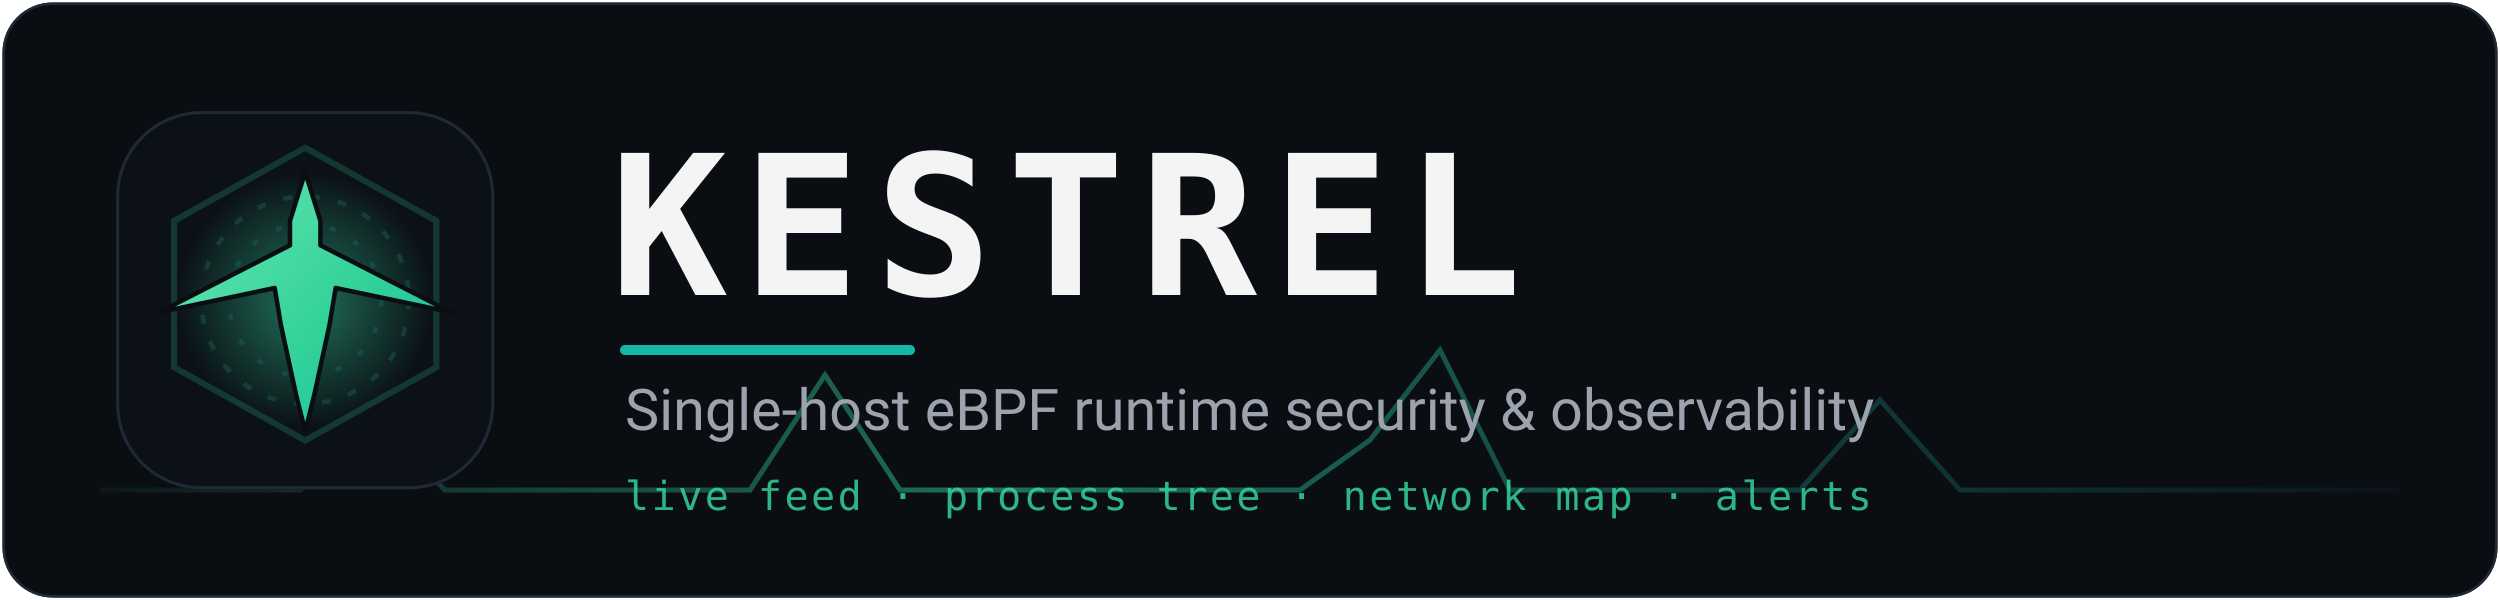
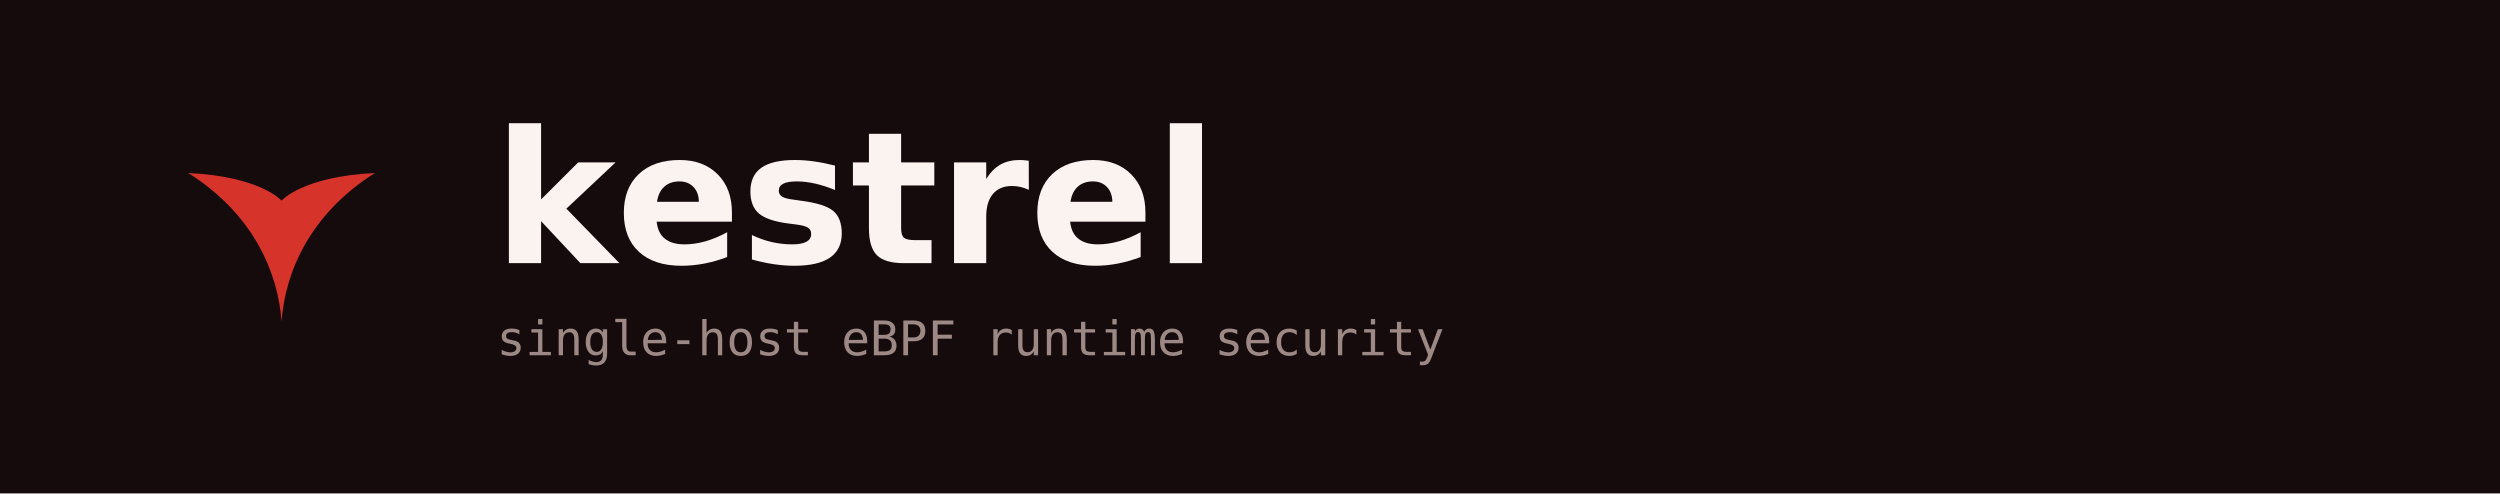
- <svg xmlns="http://www.w3.org/2000/svg" width="1000" height="240" viewBox="0 0 1000 240" fill="none" role="img" aria-label="Kestrel — single-host eBPF runtime security and observability">
-   <defs>
-     <linearGradient id="accent" x1="16" y1="24" x2="112" y2="108" gradientUnits="userSpaceOnUse">
-       <stop offset="0" stop-color="#6ee7b7" />
-       <stop offset="0.55" stop-color="#34d399" />
-       <stop offset="1" stop-color="#14b8a6" />
-     </linearGradient>
-     <radialGradient id="glow" cx="0.5" cy="0.5" r="0.5">
-       <stop offset="0" stop-color="#34d399" stop-opacity="0.5" />
-       <stop offset="1" stop-color="#34d399" stop-opacity="0" />
-     </radialGradient>
-     <linearGradient id="fade" x1="0" y1="0" x2="1000" y2="0" gradientUnits="userSpaceOnUse">
-       <stop offset="0" stop-color="#34d399" stop-opacity="0" />
-       <stop offset="0.4" stop-color="#34d399" stop-opacity="0.5" />
-       <stop offset="1" stop-color="#22d3ee" stop-opacity="0" />
-     </linearGradient>
-   </defs>
-   <rect x="1" y="1" width="998" height="238" rx="20" fill="#0a0e12" />
-   <rect x="1.5" y="1.5" width="997" height="237" rx="19.5" fill="none" stroke="#1f2937" stroke-width="1" />
-   <polyline points="40,196 120,196 150,168 178,196 300,196 330,150 360,196 520,196 548,176 576,140 604,196 720,196 752,160 784,196 960,196" fill="none" stroke="url(#fade)" stroke-width="2" />
-   <g transform="translate(44,42) scale(1.22)">
-     <rect x="2" y="2" width="124" height="124" rx="28" fill="#0b1117" />
-     <rect x="2.5" y="2.5" width="123" height="123" rx="27.5" fill="none" stroke="#1f2937" stroke-width="1" />
-     <circle cx="64" cy="64" r="42" fill="url(#glow)" />
-     <path d="M64 14 L107 38 L107 86 L64 110 L21 86 L21 38 Z" fill="none" stroke="#34d399" stroke-opacity="0.20" stroke-width="2" />
-     <circle cx="64" cy="64" r="34" fill="none" stroke="#34d399" stroke-opacity="0.16" stroke-width="1.5" stroke-dasharray="3 6" />
-     <circle cx="64" cy="64" r="25" fill="none" stroke="#22d3ee" stroke-opacity="0.12" stroke-width="1.5" stroke-dasharray="2 7" />
-     <path d="M64 22 L69 38 L69 46 L112 68 L74 60 L72 72 L67 95 L64 107 L61 95 L56 72 L54 60 L16 68 L59 46 L59 38 Z" fill="url(#accent)" stroke="#0a0e12" stroke-width="1.5" stroke-linejoin="round" />
+ <svg xmlns="http://www.w3.org/2000/svg" width="760" height="150" viewBox="0 0 760 150" role="img" aria-label="Kestrel — single-host eBPF runtime security">
+   <rect width="760" height="150" fill="#160B0C" />
+   <g transform="translate(52,40) scale(1.05)">
+     <path fill="#D6342B" d="M32 55 C31 41 24 24 5 12 C26 13 32 20 32 20 C32 20 38 13 59 12 C40 24 33 41 32 55 Z" />
  </g>
-   <text x="244" y="118" font-family="ui-monospace, 'JetBrains Mono', 'SFMono-Regular', Menlo, monospace" font-size="78" font-weight="800" letter-spacing="6" fill="#f4f4f5">KESTREL</text>
-   <rect x="248" y="138" width="118" height="4" rx="2" fill="url(#accent)" />
-   <text x="250" y="172" font-family="ui-sans-serif, system-ui, -apple-system, Segoe UI, Roboto, sans-serif" font-size="23" fill="#9ca3af">Single-host eBPF runtime security &amp; observability</text>
-   <text x="250" y="204" font-family="ui-monospace, 'JetBrains Mono', 'SFMono-Regular', Menlo, monospace" font-size="16" letter-spacing="1" fill="#34d399" fill-opacity="0.85">live feed · process tree · network map · alerts</text>
+   <g fill="#FBF3EF">
+     <g transform="translate(150.00,80.00) scale(0.02734,-0.02734)">
+       <path d="M172 1556H530V709L942 1120H1358L811 606L1401 0H967L530 467V0H172Z" />
+     </g>
+     <g transform="translate(187.24,80.00) scale(0.02734,-0.02734)">
+       <path d="M1290 563V461H453Q466 335 544.0 272.0Q622 209 762 209Q875 209 993.5 242.5Q1112 276 1237 344V68Q1110 20 983.0 -4.5Q856 -29 729 -29Q425 -29 256.5 125.5Q88 280 88 559Q88 833 253.5 990.0Q419 1147 709 1147Q973 1147 1131.5 988.0Q1290 829 1290 563ZM922 682Q922 784 862.5 846.5Q803 909 707 909Q603 909 538.0 850.5Q473 792 457 682Z" />
+     </g>
+     <g transform="translate(225.22,80.00) scale(0.02734,-0.02734)">
+       <path d="M1047 1085V813Q932 861 825.0 885.0Q718 909 623 909Q521 909 471.5 883.5Q422 858 422 805Q422 762 459.5 739.0Q497 716 594 705L657 696Q932 661 1027.0 581.0Q1122 501 1122 330Q1122 151 990.0 61.0Q858 -29 596 -29Q485 -29 366.5 -11.5Q248 6 123 41V313Q230 261 342.5 235.0Q455 209 571 209Q676 209 729.0 238.0Q782 267 782 324Q782 372 745.5 395.5Q709 419 600 432L537 440Q298 470 202.0 551.0Q106 632 106 797Q106 975 228.0 1061.0Q350 1147 602 1147Q701 1147 810.0 1132.0Q919 1117 1047 1085Z" />
+     </g>
+     <g transform="translate(258.55,80.00) scale(0.02734,-0.02734)">
+       <path d="M563 1438V1120H932V864H563V389Q563 311 594.0 283.5Q625 256 717 256H901V0H594Q382 0 293.5 88.5Q205 177 205 389V864H27V1120H205V1438Z" />
+     </g>
+     <g transform="translate(285.32,80.00) scale(0.02734,-0.02734)">
+       <path d="M1004 815Q957 837 910.5 847.5Q864 858 817 858Q679 858 604.5 769.5Q530 681 530 516V0H172V1120H530V936Q599 1046 688.5 1096.5Q778 1147 903 1147Q921 1147 942.0 1145.5Q963 1144 1003 1139Z" />
+     </g>
+     <g transform="translate(312.94,80.00) scale(0.02734,-0.02734)">
+       <path d="M1290 563V461H453Q466 335 544.0 272.0Q622 209 762 209Q875 209 993.5 242.5Q1112 276 1237 344V68Q1110 20 983.0 -4.5Q856 -29 729 -29Q425 -29 256.5 125.5Q88 280 88 559Q88 833 253.5 990.0Q419 1147 709 1147Q973 1147 1131.5 988.0Q1290 829 1290 563ZM922 682Q922 784 862.5 846.5Q803 909 707 909Q603 909 538.0 850.5Q473 792 457 682Z" />
+     </g>
+     <g transform="translate(350.92,80.00) scale(0.02734,-0.02734)">
+       <path d="M172 1556H530V0H172Z" />
+     </g>
+   </g>
+   <g fill="#9C8985">
+     <g transform="translate(151.00,108.00) scale(0.00708,-0.00708)">
+       <path d="M973 1081V901Q894 947 814.0 970.0Q734 993 651 993Q526 993 464.5 952.5Q403 912 403 829Q403 754 449.0 717.0Q495 680 678 645L752 631Q889 605 959.5 527.0Q1030 449 1030 324Q1030 158 912.0 64.5Q794 -29 584 -29Q501 -29 410.0 -11.5Q319 6 213 41V231Q316 178 410.0 151.5Q504 125 588 125Q710 125 777.0 174.5Q844 224 844 313Q844 441 599 490L591 492L522 506Q363 537 290.0 610.5Q217 684 217 811Q217 972 326.0 1059.5Q435 1147 637 1147Q727 1147 810.0 1130.5Q893 1114 973 1081Z" />
+     </g>
+     <g transform="translate(159.73,108.00) scale(0.00708,-0.00708)">
+       <path d="M256 1120H727V143H1092V0H178V143H543V977H256ZM543 1556H727V1323H543Z" />
+     </g>
+     <g transform="translate(168.46,108.00) scale(0.00708,-0.00708)">
+       <path d="M1051 694V0H866V694Q866 845 813.0 916.0Q760 987 647 987Q518 987 448.5 895.5Q379 804 379 633V0H195V1120H379V952Q428 1048 512.0 1097.5Q596 1147 711 1147Q882 1147 966.5 1034.5Q1051 922 1051 694Z" />
+     </g>
+     <g transform="translate(177.19,108.00) scale(0.00708,-0.00708)">
+       <path d="M858 569Q858 776 790.5 883.5Q723 991 594 991Q459 991 388.0 883.5Q317 776 317 569Q317 362 388.5 253.5Q460 145 596 145Q723 145 790.5 254.0Q858 363 858 569ZM1042 72Q1042 -180 923.0 -310.0Q804 -440 573 -440Q497 -440 414.0 -426.0Q331 -412 248 -385V-203Q346 -249 426.0 -271.0Q506 -293 573 -293Q722 -293 790.0 -212.0Q858 -131 858 45V53V178Q814 84 738.0 38.0Q662 -8 553 -8Q357 -8 240.0 149.0Q123 306 123 569Q123 833 240.0 990.0Q357 1147 553 1147Q661 1147 736.0 1104.0Q811 1061 858 971V1116H1042Z" />
+     </g>
+     <g transform="translate(185.92,108.00) scale(0.00708,-0.00708)">
+       <path d="M639 406Q639 282 684.5 219.0Q730 156 819 156H1034V0H801Q636 0 545.5 106.0Q455 212 455 406V1423H160V1567H639Z" />
+     </g>
+     <g transform="translate(194.65,108.00) scale(0.00708,-0.00708)">
+       <path d="M1112 606V516H315V510Q315 327 410.5 227.0Q506 127 680 127Q768 127 864.0 155.0Q960 183 1069 240V57Q964 14 866.5 -7.5Q769 -29 678 -29Q417 -29 270.0 127.5Q123 284 123 559Q123 827 267.0 987.0Q411 1147 651 1147Q865 1147 988.5 1002.0Q1112 857 1112 606ZM928 660Q924 822 851.5 906.5Q779 991 643 991Q510 991 424.0 903.0Q338 815 322 659Z" />
+     </g>
+     <g transform="translate(203.38,108.00) scale(0.00708,-0.00708)">
+       <path d="M356 643H877V479H356Z" />
+     </g>
+     <g transform="translate(212.11,108.00) scale(0.00708,-0.00708)">
+       <path d="M1051 694V0H866V694Q866 845 813.0 916.0Q760 987 647 987Q518 987 448.5 895.5Q379 804 379 633V0H195V1556H379V952Q428 1048 512.0 1097.5Q596 1147 711 1147Q882 1147 966.5 1034.5Q1051 922 1051 694Z" />
+     </g>
+     <g transform="translate(220.84,108.00) scale(0.00708,-0.00708)">
+       <path d="M616 991Q476 991 404.0 882.0Q332 773 332 559Q332 346 404.0 236.5Q476 127 616 127Q757 127 829.0 236.5Q901 346 901 559Q901 773 829.0 882.0Q757 991 616 991ZM616 1147Q849 1147 972.5 996.0Q1096 845 1096 559Q1096 272 973.0 121.5Q850 -29 616 -29Q383 -29 260.0 121.5Q137 272 137 559Q137 845 260.0 996.0Q383 1147 616 1147Z" />
+     </g>
+     <g transform="translate(229.57,108.00) scale(0.00708,-0.00708)">
+       <path d="M973 1081V901Q894 947 814.0 970.0Q734 993 651 993Q526 993 464.5 952.5Q403 912 403 829Q403 754 449.0 717.0Q495 680 678 645L752 631Q889 605 959.5 527.0Q1030 449 1030 324Q1030 158 912.0 64.5Q794 -29 584 -29Q501 -29 410.0 -11.5Q319 6 213 41V231Q316 178 410.0 151.5Q504 125 588 125Q710 125 777.0 174.5Q844 224 844 313Q844 441 599 490L591 492L522 506Q363 537 290.0 610.5Q217 684 217 811Q217 972 326.0 1059.5Q435 1147 637 1147Q727 1147 810.0 1130.5Q893 1114 973 1081Z" />
+     </g>
+     <g transform="translate(238.30,108.00) scale(0.00708,-0.00708)">
+       <path d="M614 1438V1120H1032V977H614V369Q614 245 661.0 196.0Q708 147 825 147H1032V0H807Q600 0 515.0 83.0Q430 166 430 369V977H131V1120H430V1438Z" />
+     </g>
+     <g transform="translate(255.76,108.00) scale(0.00708,-0.00708)">
+       <path d="M1112 606V516H315V510Q315 327 410.5 227.0Q506 127 680 127Q768 127 864.0 155.0Q960 183 1069 240V57Q964 14 866.5 -7.5Q769 -29 678 -29Q417 -29 270.0 127.5Q123 284 123 559Q123 827 267.0 987.0Q411 1147 651 1147Q865 1147 988.5 1002.0Q1112 857 1112 606ZM928 660Q924 822 851.5 906.5Q779 991 643 991Q510 991 424.0 903.0Q338 815 322 659Z" />
+     </g>
+     <g transform="translate(264.49,108.00) scale(0.00708,-0.00708)">
+       <path d="M369 713V166H608Q784 166 859.0 227.5Q934 289 934 430Q934 576 855.0 644.5Q776 713 608 713ZM369 1327V877H604Q750 877 815.5 933.0Q881 989 881 1114Q881 1227 816.5 1277.0Q752 1327 604 1327ZM166 1493H608Q837 1493 961.0 1394.0Q1085 1295 1085 1114Q1085 977 1019.5 898.0Q954 819 823 799Q970 777 1053.5 673.5Q1137 570 1137 410Q1137 207 1004.0 103.5Q871 0 608 0H166Z" />
+     </g>
+     <g transform="translate(273.22,108.00) scale(0.00708,-0.00708)">
+       <path d="M399 1327V766H633Q773 766 851.5 840.0Q930 914 930 1047Q930 1180 852.0 1253.5Q774 1327 633 1327ZM197 1493H633Q883 1493 1012.0 1379.5Q1141 1266 1141 1047Q1141 826 1012.5 713.0Q884 600 633 600H399V0H197Z" />
+     </g>
+     <g transform="translate(281.95,108.00) scale(0.00708,-0.00708)">
+       <path d="M233 1493H1112V1323H436V883H1049V713H436V0H233Z" />
+     </g>
+     <g transform="translate(299.41,108.00) scale(0.00708,-0.00708)">
+       <path d="M1155 889Q1096 935 1035.0 956.0Q974 977 901 977Q729 977 638.0 869.0Q547 761 547 557V0H362V1120H547V901Q593 1020 688.5 1083.5Q784 1147 915 1147Q983 1147 1042.0 1130.0Q1101 1113 1155 1077Z" />
+     </g>
+     <g transform="translate(308.14,108.00) scale(0.00708,-0.00708)">
+       <path d="M195 424V1118H379V424Q379 273 432.5 202.0Q486 131 598 131Q728 131 797.0 222.5Q866 314 866 485V1118H1051V0H866V168Q817 71 732.5 21.0Q648 -29 535 -29Q363 -29 279.0 83.5Q195 196 195 424Z" />
+     </g>
+     <g transform="translate(316.86,108.00) scale(0.00708,-0.00708)">
+       <path d="M1051 694V0H866V694Q866 845 813.0 916.0Q760 987 647 987Q518 987 448.5 895.5Q379 804 379 633V0H195V1120H379V952Q428 1048 512.0 1097.5Q596 1147 711 1147Q882 1147 966.5 1034.5Q1051 922 1051 694Z" />
+     </g>
+     <g transform="translate(325.59,108.00) scale(0.00708,-0.00708)">
+       <path d="M614 1438V1120H1032V977H614V369Q614 245 661.0 196.0Q708 147 825 147H1032V0H807Q600 0 515.0 83.0Q430 166 430 369V977H131V1120H430V1438Z" />
+     </g>
+     <g transform="translate(334.32,108.00) scale(0.00708,-0.00708)">
+       <path d="M256 1120H727V143H1092V0H178V143H543V977H256ZM543 1556H727V1323H543Z" />
+     </g>
+     <g transform="translate(343.05,108.00) scale(0.00708,-0.00708)">
+       <path d="M676 1006Q710 1078 762.5 1112.5Q815 1147 889 1147Q1024 1147 1079.5 1042.5Q1135 938 1135 649V0H967V641Q967 878 940.5 935.5Q914 993 844 993Q764 993 734.5 931.5Q705 870 705 641V0H537V641Q537 881 508.5 937.0Q480 993 406 993Q333 993 304.5 931.5Q276 870 276 641V0H109V1120H276V1024Q309 1084 358.5 1115.5Q408 1147 471 1147Q547 1147 597.5 1112.0Q648 1077 676 1006Z" />
+     </g>
+     <g transform="translate(351.78,108.00) scale(0.00708,-0.00708)">
+       <path d="M1112 606V516H315V510Q315 327 410.5 227.0Q506 127 680 127Q768 127 864.0 155.0Q960 183 1069 240V57Q964 14 866.5 -7.5Q769 -29 678 -29Q417 -29 270.0 127.5Q123 284 123 559Q123 827 267.0 987.0Q411 1147 651 1147Q865 1147 988.5 1002.0Q1112 857 1112 606ZM928 660Q924 822 851.5 906.5Q779 991 643 991Q510 991 424.0 903.0Q338 815 322 659Z" />
+     </g>
+     <g transform="translate(369.24,108.00) scale(0.00708,-0.00708)">
+       <path d="M973 1081V901Q894 947 814.0 970.0Q734 993 651 993Q526 993 464.5 952.5Q403 912 403 829Q403 754 449.0 717.0Q495 680 678 645L752 631Q889 605 959.5 527.0Q1030 449 1030 324Q1030 158 912.0 64.5Q794 -29 584 -29Q501 -29 410.0 -11.5Q319 6 213 41V231Q316 178 410.0 151.5Q504 125 588 125Q710 125 777.0 174.5Q844 224 844 313Q844 441 599 490L591 492L522 506Q363 537 290.0 610.5Q217 684 217 811Q217 972 326.0 1059.5Q435 1147 637 1147Q727 1147 810.0 1130.5Q893 1114 973 1081Z" />
+     </g>
+     <g transform="translate(377.97,108.00) scale(0.00708,-0.00708)">
+       <path d="M1112 606V516H315V510Q315 327 410.5 227.0Q506 127 680 127Q768 127 864.0 155.0Q960 183 1069 240V57Q964 14 866.5 -7.5Q769 -29 678 -29Q417 -29 270.0 127.5Q123 284 123 559Q123 827 267.0 987.0Q411 1147 651 1147Q865 1147 988.5 1002.0Q1112 857 1112 606ZM928 660Q924 822 851.5 906.5Q779 991 643 991Q510 991 424.0 903.0Q338 815 322 659Z" />
+     </g>
+     <g transform="translate(386.70,108.00) scale(0.00708,-0.00708)">
+       <path d="M1061 57Q987 14 908.5 -7.5Q830 -29 748 -29Q488 -29 341.5 127.0Q195 283 195 559Q195 835 341.5 991.0Q488 1147 748 1147Q829 1147 906.0 1126.0Q983 1105 1061 1061V868Q988 933 914.5 962.0Q841 991 748 991Q575 991 482.0 879.0Q389 767 389 559Q389 352 482.5 239.5Q576 127 748 127Q844 127 920.0 156.5Q996 186 1061 248Z" />
+     </g>
+     <g transform="translate(395.43,108.00) scale(0.00708,-0.00708)">
+       <path d="M195 424V1118H379V424Q379 273 432.5 202.0Q486 131 598 131Q728 131 797.0 222.5Q866 314 866 485V1118H1051V0H866V168Q817 71 732.5 21.0Q648 -29 535 -29Q363 -29 279.0 83.5Q195 196 195 424Z" />
+     </g>
+     <g transform="translate(404.16,108.00) scale(0.00708,-0.00708)">
+       <path d="M1155 889Q1096 935 1035.0 956.0Q974 977 901 977Q729 977 638.0 869.0Q547 761 547 557V0H362V1120H547V901Q593 1020 688.5 1083.5Q784 1147 915 1147Q983 1147 1042.0 1130.0Q1101 1113 1155 1077Z" />
+     </g>
+     <g transform="translate(412.89,108.00) scale(0.00708,-0.00708)">
+       <path d="M256 1120H727V143H1092V0H178V143H543V977H256ZM543 1556H727V1323H543Z" />
+     </g>
+     <g transform="translate(421.62,108.00) scale(0.00708,-0.00708)">
+       <path d="M614 1438V1120H1032V977H614V369Q614 245 661.0 196.0Q708 147 825 147H1032V0H807Q600 0 515.0 83.0Q430 166 430 369V977H131V1120H430V1438Z" />
+     </g>
+     <g transform="translate(430.35,108.00) scale(0.00708,-0.00708)">
+       <path d="M858 360Q812 243 741 52Q642 -212 608 -270Q562 -348 493.0 -387.0Q424 -426 332 -426H184V-272H293Q374 -272 420.0 -225.0Q466 -178 537 18L104 1120H299L631 244L958 1120H1153Z" />
+     </g>
+   </g>
</svg>
